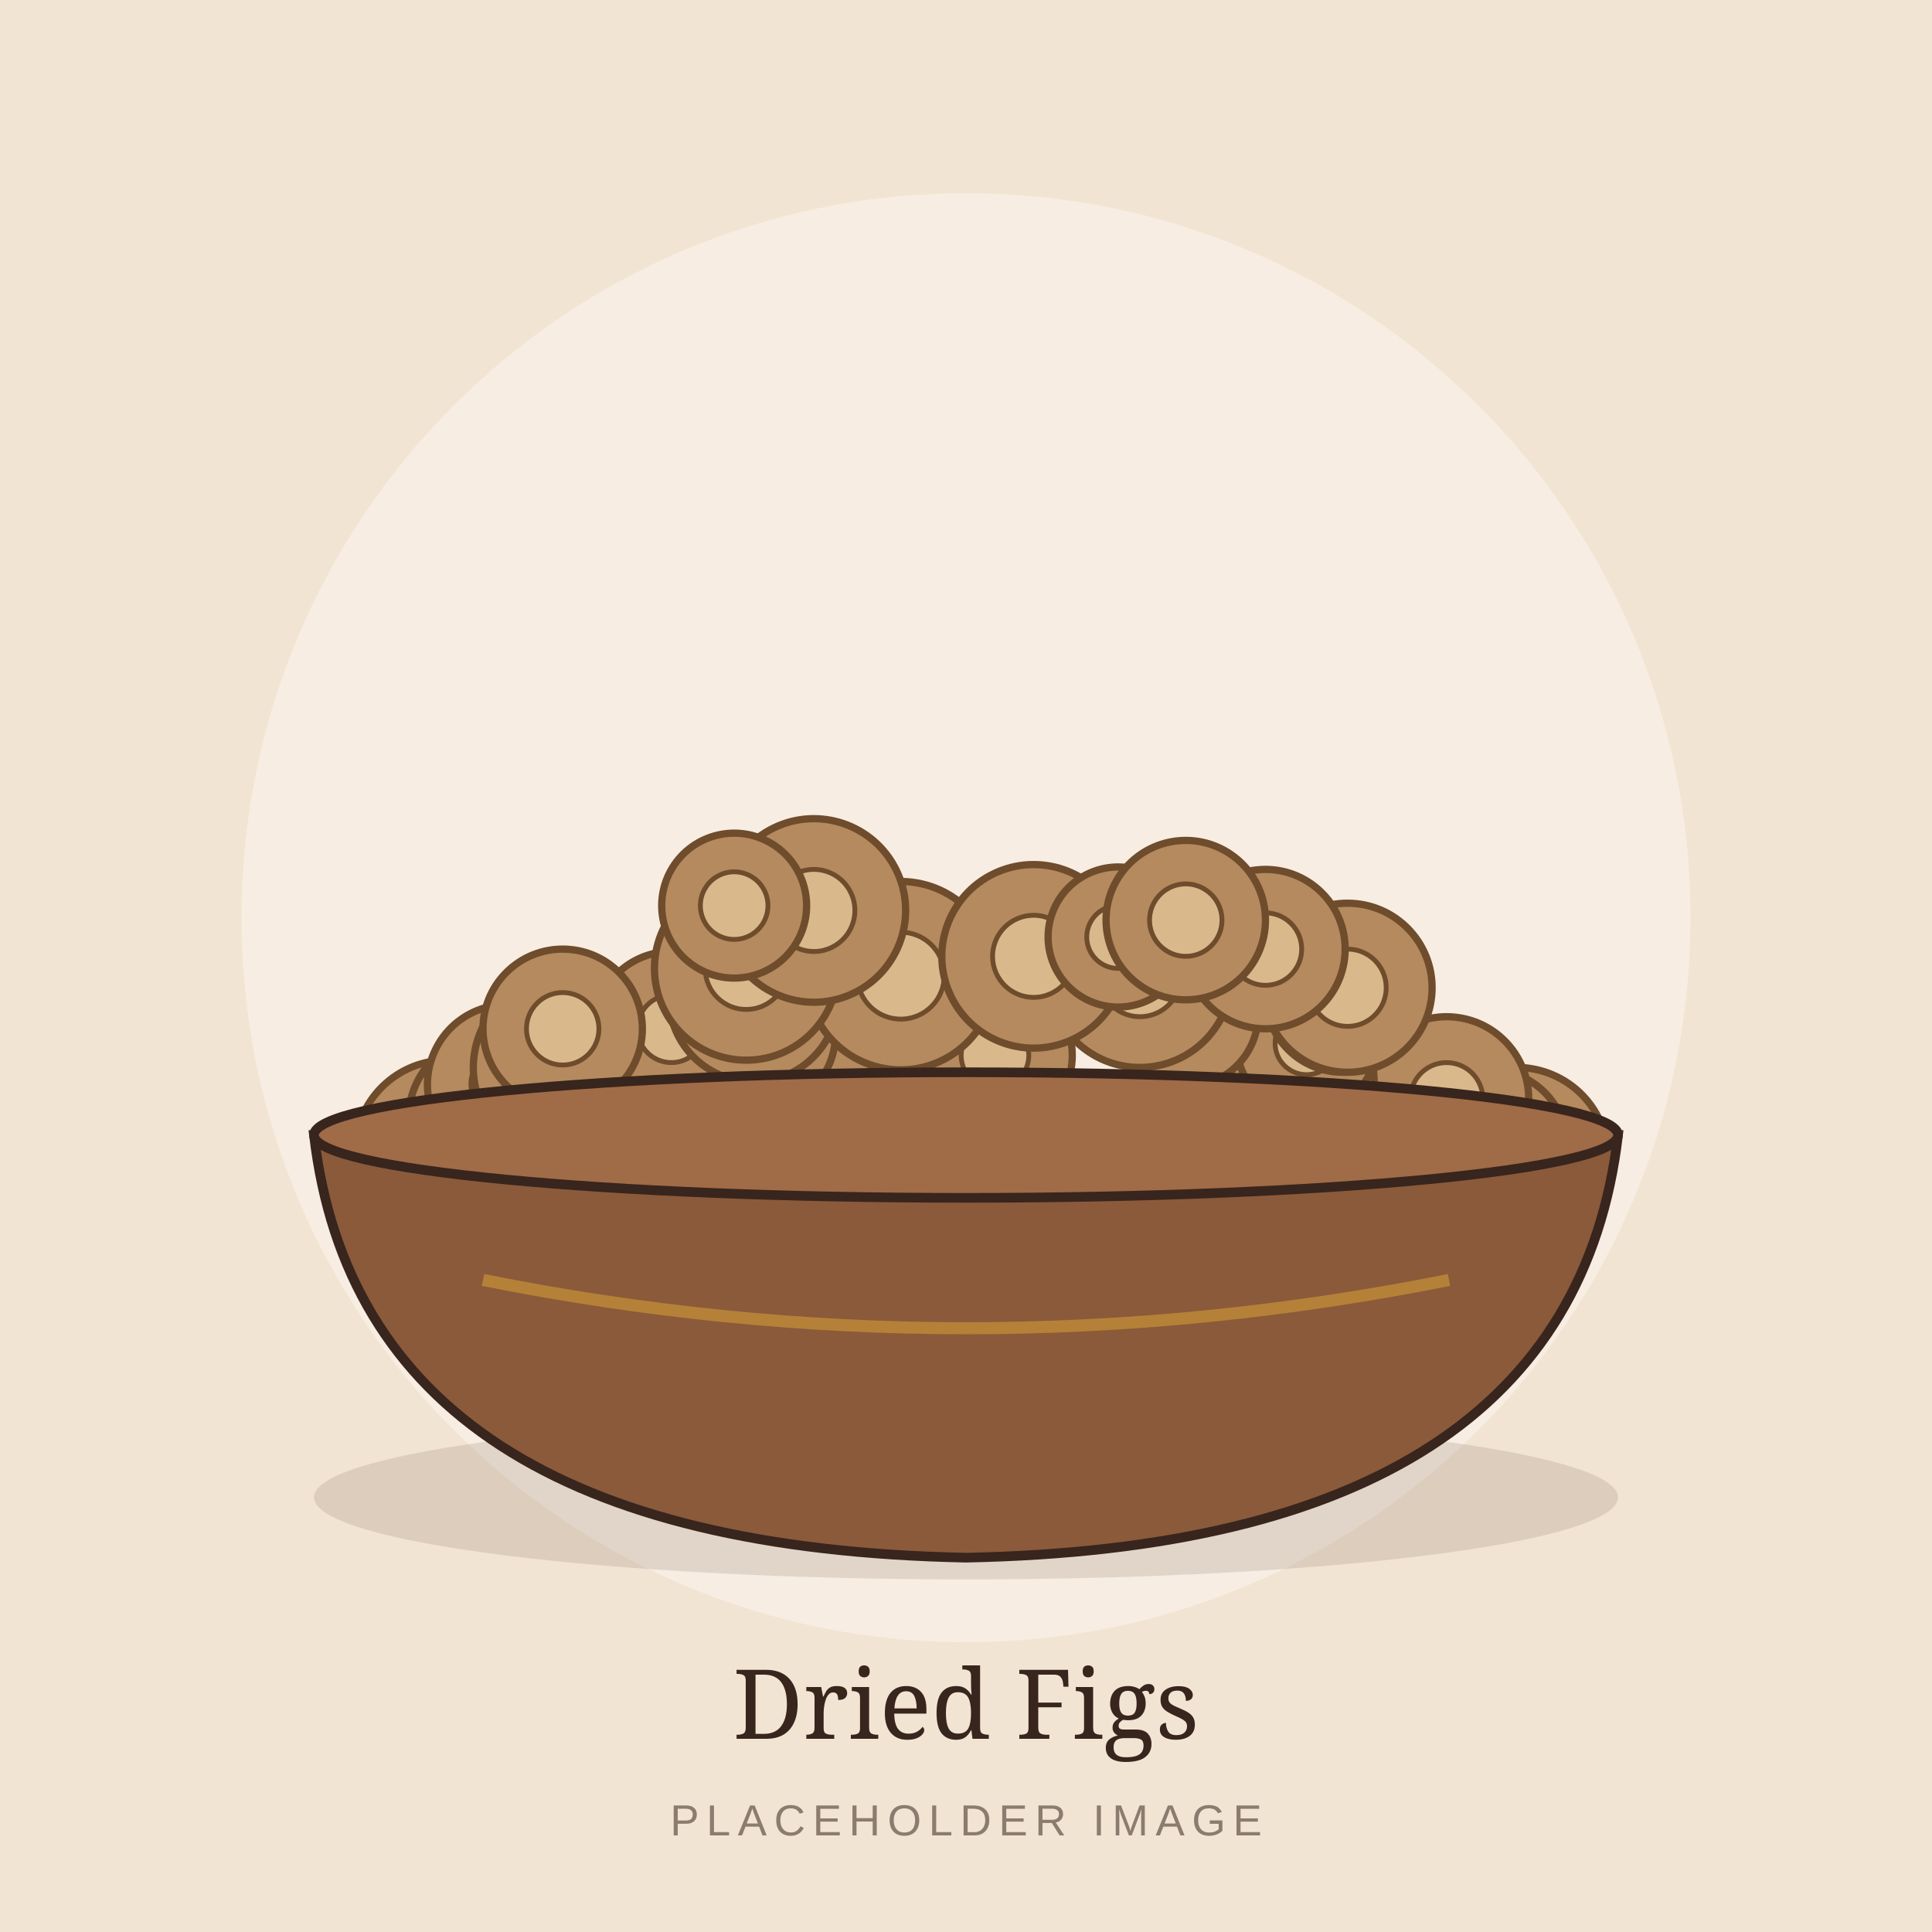
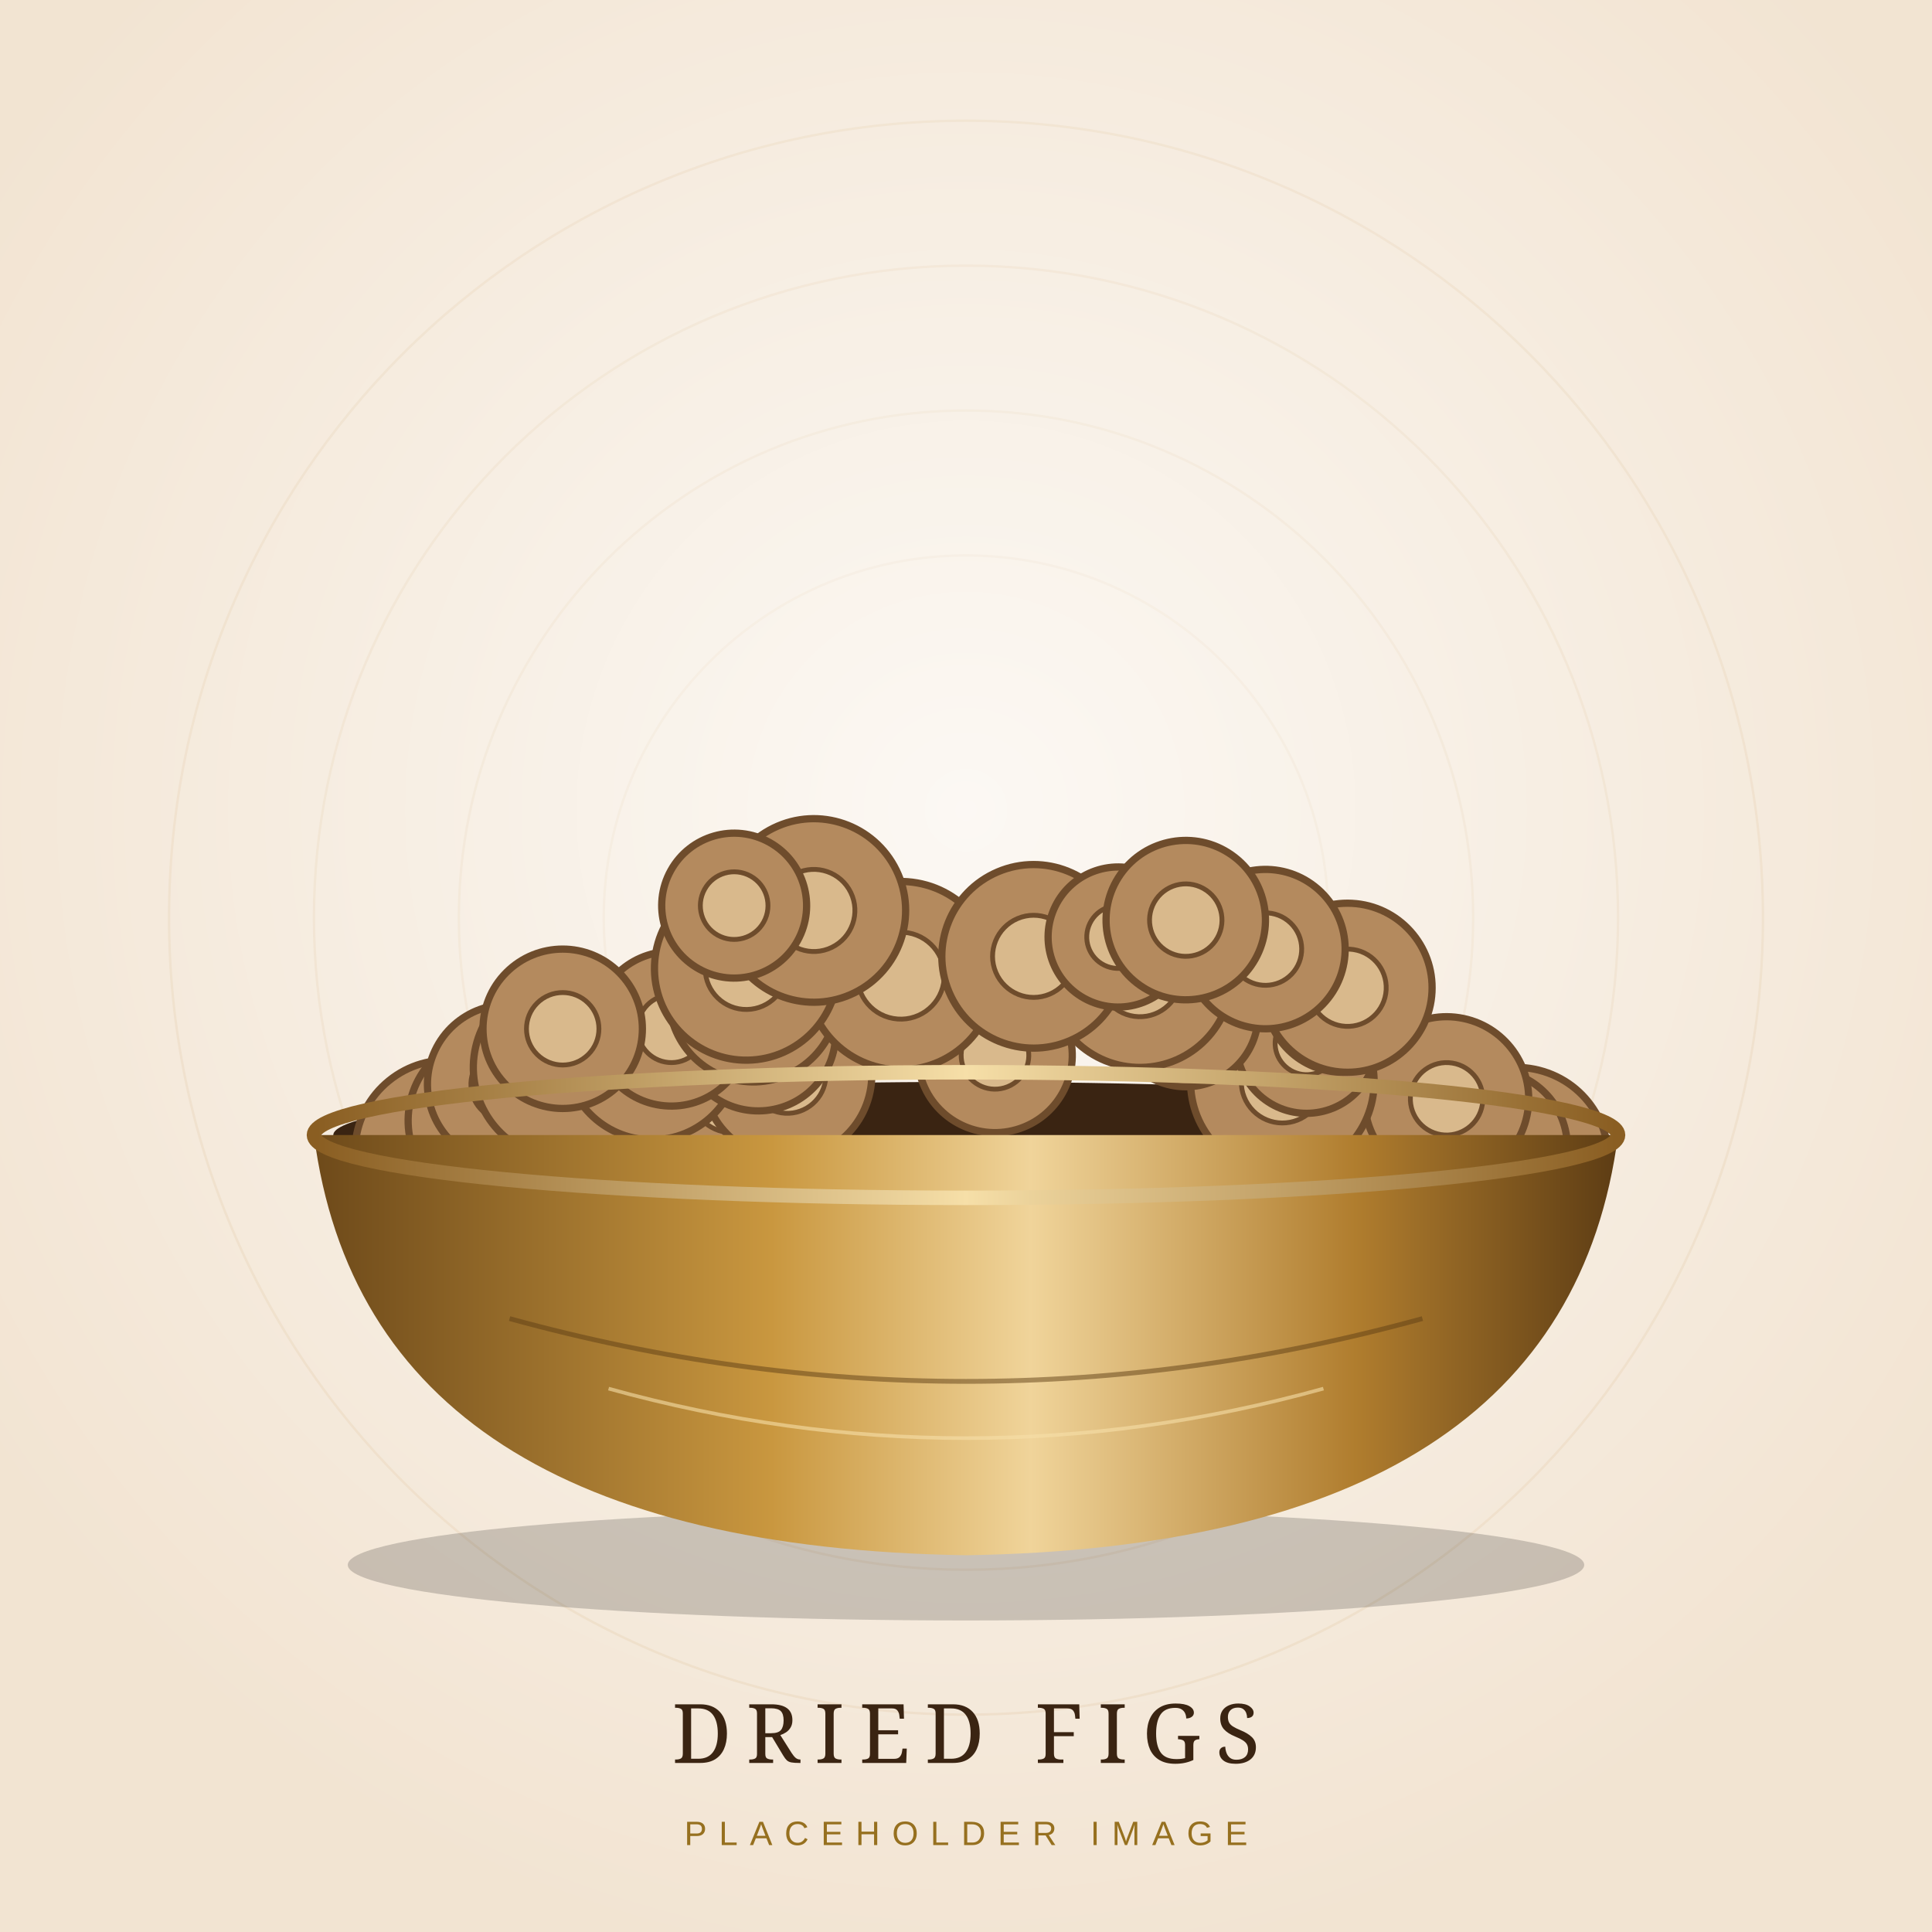
<svg xmlns="http://www.w3.org/2000/svg" viewBox="0 0 800 800" role="img" aria-label="Dried Figs placeholder illustration">
+   <defs>
+     <linearGradient id="brass" x1="0" y1="0" x2="1" y2="0">
+       <stop offset="0" stop-color="#6E4A1A" />
+       <stop offset="0.35" stop-color="#C9973F" />
+       <stop offset="0.55" stop-color="#F0D49A" />
+       <stop offset="0.8" stop-color="#B07D2E" />
+       <stop offset="1" stop-color="#5E3D14" />
+     </linearGradient>
+     <linearGradient id="rim" x1="0" y1="0" x2="1" y2="0">
+       <stop offset="0" stop-color="#8A5E22" />
+       <stop offset="0.5" stop-color="#F6DFA8" />
+       <stop offset="1" stop-color="#8A5E22" />
+     </linearGradient>
+     <radialGradient id="glow" cx="0.5" cy="0.42" r="0.6">
+       <stop offset="0" stop-color="#FFFFFF" stop-opacity="0.75" />
+       <stop offset="1" stop-color="#FFFFFF" stop-opacity="0" />
+     </radialGradient>
+     <radialGradient id="velvet" cx="0.3" cy="0.2" r="0.9">
+       <stop offset="0" stop-color="#4A2A1E" />
+       <stop offset="0.6" stop-color="#22160F" />
+       <stop offset="1" stop-color="#140C08" />
+     </radialGradient>
+   </defs>
  <rect width="800" height="800" fill="#F2E4D2" />
-   <circle cx="400" cy="380" r="300" fill="#FFFFFF" opacity="0.35" />
-   <ellipse cx="400" cy="620" rx="270" ry="34" fill="#38251D" opacity="0.12" />
+   <g fill="none" stroke="#B8893B" stroke-opacity="0.12">
+     <circle cx="400" cy="380" r="150" />
+     <circle cx="400" cy="380" r="210" />
+     <circle cx="400" cy="380" r="270" />
+     <circle cx="400" cy="380" r="330" />
+   </g>
+   <rect width="800" height="800" fill="url(#glow)" />
+   <ellipse cx="400" cy="470" rx="262" ry="22" fill="#3A2412" />
  <g transform="rotate(107 628 480)">
    <circle cx="628" cy="480" r="38" fill="#B48A5E" stroke="#6E4C2C" stroke-width="3" />
    <circle cx="628" cy="480" r="17" fill="#D9B98C" stroke="#6E4C2C" stroke-width="2" />
  </g>
  <g transform="rotate(51 185 477)">
    <circle cx="185" cy="477" r="38" fill="#B48A5E" stroke="#6E4C2C" stroke-width="3" />
    <circle cx="185" cy="477" r="17" fill="#D9B98C" stroke="#6E4C2C" stroke-width="2" />
  </g>
  <g transform="rotate(80 617 475)">
    <circle cx="617" cy="475" r="32" fill="#B48A5E" stroke="#6E4C2C" stroke-width="3" />
    <circle cx="617" cy="475" r="14" fill="#D9B98C" stroke="#6E4C2C" stroke-width="2" />
  </g>
  <g transform="rotate(193 595 474)">
    <circle cx="595" cy="474" r="30" fill="#B48A5E" stroke="#6E4C2C" stroke-width="3" />
    <circle cx="595" cy="474" r="13" fill="#D9B98C" stroke="#6E4C2C" stroke-width="2" />
  </g>
  <g transform="rotate(225 585 468)">
    <circle cx="585" cy="468" r="38" fill="#B48A5E" stroke="#6E4C2C" stroke-width="3" />
    <circle cx="585" cy="468" r="17" fill="#D9B98C" stroke="#6E4C2C" stroke-width="2" />
  </g>
  <g transform="rotate(234 205 464)">
    <circle cx="205" cy="464" r="36" fill="#B48A5E" stroke="#6E4C2C" stroke-width="3" />
    <circle cx="205" cy="464" r="16" fill="#D9B98C" stroke="#6E4C2C" stroke-width="2" />
  </g>
  <g transform="rotate(232 591 462)">
    <circle cx="591" cy="462" r="39" fill="#B48A5E" stroke="#6E4C2C" stroke-width="3" />
    <circle cx="591" cy="462" r="17" fill="#D9B98C" stroke="#6E4C2C" stroke-width="2" />
  </g>
  <g transform="rotate(189 599 455)">
    <circle cx="599" cy="455" r="34" fill="#B48A5E" stroke="#6E4C2C" stroke-width="3" />
    <circle cx="599" cy="455" r="15" fill="#D9B98C" stroke="#6E4C2C" stroke-width="2" />
  </g>
  <g transform="rotate(303 251 453)">
    <circle cx="251" cy="453" r="35" fill="#B48A5E" stroke="#6E4C2C" stroke-width="3" />
    <circle cx="251" cy="453" r="16" fill="#D9B98C" stroke="#6E4C2C" stroke-width="2" />
  </g>
  <g transform="rotate(69 303 452)">
    <circle cx="303" cy="452" r="37" fill="#B48A5E" stroke="#6E4C2C" stroke-width="3" />
    <circle cx="303" cy="452" r="17" fill="#D9B98C" stroke="#6E4C2C" stroke-width="2" />
  </g>
  <g transform="rotate(205 210 449)">
    <circle cx="210" cy="449" r="33" fill="#B48A5E" stroke="#6E4C2C" stroke-width="3" />
    <circle cx="210" cy="449" r="15" fill="#D9B98C" stroke="#6E4C2C" stroke-width="2" />
  </g>
  <g transform="rotate(321 531 448)">
    <circle cx="531" cy="448" r="38" fill="#B48A5E" stroke="#6E4C2C" stroke-width="3" />
    <circle cx="531" cy="448" r="17" fill="#D9B98C" stroke="#6E4C2C" stroke-width="2" />
  </g>
  <g transform="rotate(279 326 445)">
    <circle cx="326" cy="445" r="35" fill="#B48A5E" stroke="#6E4C2C" stroke-width="3" />
    <circle cx="326" cy="445" r="16" fill="#D9B98C" stroke="#6E4C2C" stroke-width="2" />
  </g>
  <g transform="rotate(193 234 442)">
    <circle cx="234" cy="442" r="38" fill="#B48A5E" stroke="#6E4C2C" stroke-width="3" />
    <circle cx="234" cy="442" r="17" fill="#D9B98C" stroke="#6E4C2C" stroke-width="2" />
  </g>
  <g transform="rotate(254 412 437)">
    <circle cx="412" cy="437" r="32" fill="#B48A5E" stroke="#6E4C2C" stroke-width="3" />
    <circle cx="412" cy="437" r="14" fill="#D9B98C" stroke="#6E4C2C" stroke-width="2" />
  </g>
  <g transform="rotate(85 270 436)">
    <circle cx="270" cy="436" r="36" fill="#B48A5E" stroke="#6E4C2C" stroke-width="3" />
    <circle cx="270" cy="436" r="16" fill="#D9B98C" stroke="#6E4C2C" stroke-width="2" />
  </g>
  <g transform="rotate(312 541 432)">
    <circle cx="541" cy="432" r="29" fill="#B48A5E" stroke="#6E4C2C" stroke-width="3" />
    <circle cx="541" cy="432" r="13" fill="#D9B98C" stroke="#6E4C2C" stroke-width="2" />
  </g>
  <g transform="rotate(309 314 428)">
    <circle cx="314" cy="428" r="32" fill="#B48A5E" stroke="#6E4C2C" stroke-width="3" />
    <circle cx="314" cy="428" r="15" fill="#D9B98C" stroke="#6E4C2C" stroke-width="2" />
  </g>
  <g transform="rotate(95 278 426)">
    <circle cx="278" cy="426" r="32" fill="#B48A5E" stroke="#6E4C2C" stroke-width="3" />
    <circle cx="278" cy="426" r="14" fill="#D9B98C" stroke="#6E4C2C" stroke-width="2" />
  </g>
  <g transform="rotate(45 233 426)">
    <circle cx="233" cy="426" r="33" fill="#B48A5E" stroke="#6E4C2C" stroke-width="3" />
    <circle cx="233" cy="426" r="15" fill="#D9B98C" stroke="#6E4C2C" stroke-width="2" />
  </g>
  <g transform="rotate(192 491 420)">
    <circle cx="491" cy="420" r="30" fill="#B48A5E" stroke="#6E4C2C" stroke-width="3" />
    <circle cx="491" cy="420" r="13" fill="#D9B98C" stroke="#6E4C2C" stroke-width="2" />
  </g>
  <g transform="rotate(291 312 413)">
    <circle cx="312" cy="413" r="35" fill="#B48A5E" stroke="#6E4C2C" stroke-width="3" />
    <circle cx="312" cy="413" r="16" fill="#D9B98C" stroke="#6E4C2C" stroke-width="2" />
  </g>
  <g transform="rotate(236 556 412)">
    <circle cx="556" cy="412" r="32" fill="#B48A5E" stroke="#6E4C2C" stroke-width="3" />
    <circle cx="556" cy="412" r="14" fill="#D9B98C" stroke="#6E4C2C" stroke-width="2" />
  </g>
  <g transform="rotate(3 558 409)">
    <circle cx="558" cy="409" r="35" fill="#B48A5E" stroke="#6E4C2C" stroke-width="3" />
    <circle cx="558" cy="409" r="16" fill="#D9B98C" stroke="#6E4C2C" stroke-width="2" />
  </g>
  <g transform="rotate(92 472 404)">
    <circle cx="472" cy="404" r="38" fill="#B48A5E" stroke="#6E4C2C" stroke-width="3" />
    <circle cx="472" cy="404" r="17" fill="#D9B98C" stroke="#6E4C2C" stroke-width="2" />
  </g>
  <g transform="rotate(100 373 404)">
    <circle cx="373" cy="404" r="39" fill="#B48A5E" stroke="#6E4C2C" stroke-width="3" />
    <circle cx="373" cy="404" r="18" fill="#D9B98C" stroke="#6E4C2C" stroke-width="2" />
  </g>
  <g transform="rotate(179 309 401)">
    <circle cx="309" cy="401" r="38" fill="#B48A5E" stroke="#6E4C2C" stroke-width="3" />
    <circle cx="309" cy="401" r="17" fill="#D9B98C" stroke="#6E4C2C" stroke-width="2" />
  </g>
  <g transform="rotate(157 428 396)">
    <circle cx="428" cy="396" r="38" fill="#B48A5E" stroke="#6E4C2C" stroke-width="3" />
    <circle cx="428" cy="396" r="17" fill="#D9B98C" stroke="#6E4C2C" stroke-width="2" />
  </g>
  <g transform="rotate(224 524 393)">
    <circle cx="524" cy="393" r="33" fill="#B48A5E" stroke="#6E4C2C" stroke-width="3" />
    <circle cx="524" cy="393" r="15" fill="#D9B98C" stroke="#6E4C2C" stroke-width="2" />
  </g>
  <g transform="rotate(116 463 388)">
    <circle cx="463" cy="388" r="29" fill="#B48A5E" stroke="#6E4C2C" stroke-width="3" />
    <circle cx="463" cy="388" r="13" fill="#D9B98C" stroke="#6E4C2C" stroke-width="2" />
  </g>
  <g transform="rotate(35 491 381)">
    <circle cx="491" cy="381" r="33" fill="#B48A5E" stroke="#6E4C2C" stroke-width="3" />
    <circle cx="491" cy="381" r="15" fill="#D9B98C" stroke="#6E4C2C" stroke-width="2" />
  </g>
  <g transform="rotate(259 339 378)">
    <circle cx="339" cy="378" r="32" fill="#B48A5E" stroke="#6E4C2C" stroke-width="3" />
    <circle cx="339" cy="378" r="14" fill="#D9B98C" stroke="#6E4C2C" stroke-width="2" />
  </g>
  <g transform="rotate(334 337 377)">
    <circle cx="337" cy="377" r="38" fill="#B48A5E" stroke="#6E4C2C" stroke-width="3" />
    <circle cx="337" cy="377" r="17" fill="#D9B98C" stroke="#6E4C2C" stroke-width="2" />
  </g>
  <g transform="rotate(29 304 375)">
    <circle cx="304" cy="375" r="30" fill="#B48A5E" stroke="#6E4C2C" stroke-width="3" />
    <circle cx="304" cy="375" r="14" fill="#D9B98C" stroke="#6E4C2C" stroke-width="2" />
  </g>
-   <path d="M130,470 Q150,640 400,645 Q650,640 670,470Z" fill="#8A5A3B" stroke="#38251D" stroke-width="4" />
-   <ellipse cx="400" cy="470" rx="270" ry="26" fill="#A06B47" stroke="#38251D" stroke-width="4" />
-   <path d="M200,530 Q400,570 600,530" stroke="#C89136" stroke-width="5" fill="none" opacity="0.7" />
-   <text x="400" y="720" text-anchor="middle" font-family="Georgia, serif" font-size="40" fill="#38251D">Dried Figs</text>
-   <text x="400" y="760" text-anchor="middle" font-family="Arial, sans-serif" font-size="18" letter-spacing="3" fill="#38251D" opacity="0.55">PLACEHOLDER IMAGE</text>
+   <ellipse cx="400" cy="648" rx="256" ry="23" fill="#000" opacity="0.18" />
+   <path d="M130,470 Q152,640 400,644 Q648,640 670,470Z" fill="url(#brass)" />
+   <path d="M211,546 Q400,598 589,546" stroke="#5E3D14" stroke-width="2" fill="none" opacity="0.5" />
+   <path d="M252,575 Q400,616 548,575" stroke="#F6DFA8" stroke-width="1.5" fill="none" opacity="0.6" />
+   <ellipse cx="400" cy="470" rx="270" ry="26" fill="none" stroke="url(#rim)" stroke-width="6" />
+   <text x="400" y="730" text-anchor="middle" font-family="Georgia, serif" font-size="34" letter-spacing="6" fill="#3A2412">DRIED FIGS</text>
+   <text x="400" y="764" text-anchor="middle" font-family="Arial, sans-serif" font-size="14" letter-spacing="5" fill="#96701F">PLACEHOLDER IMAGE</text>
</svg>
